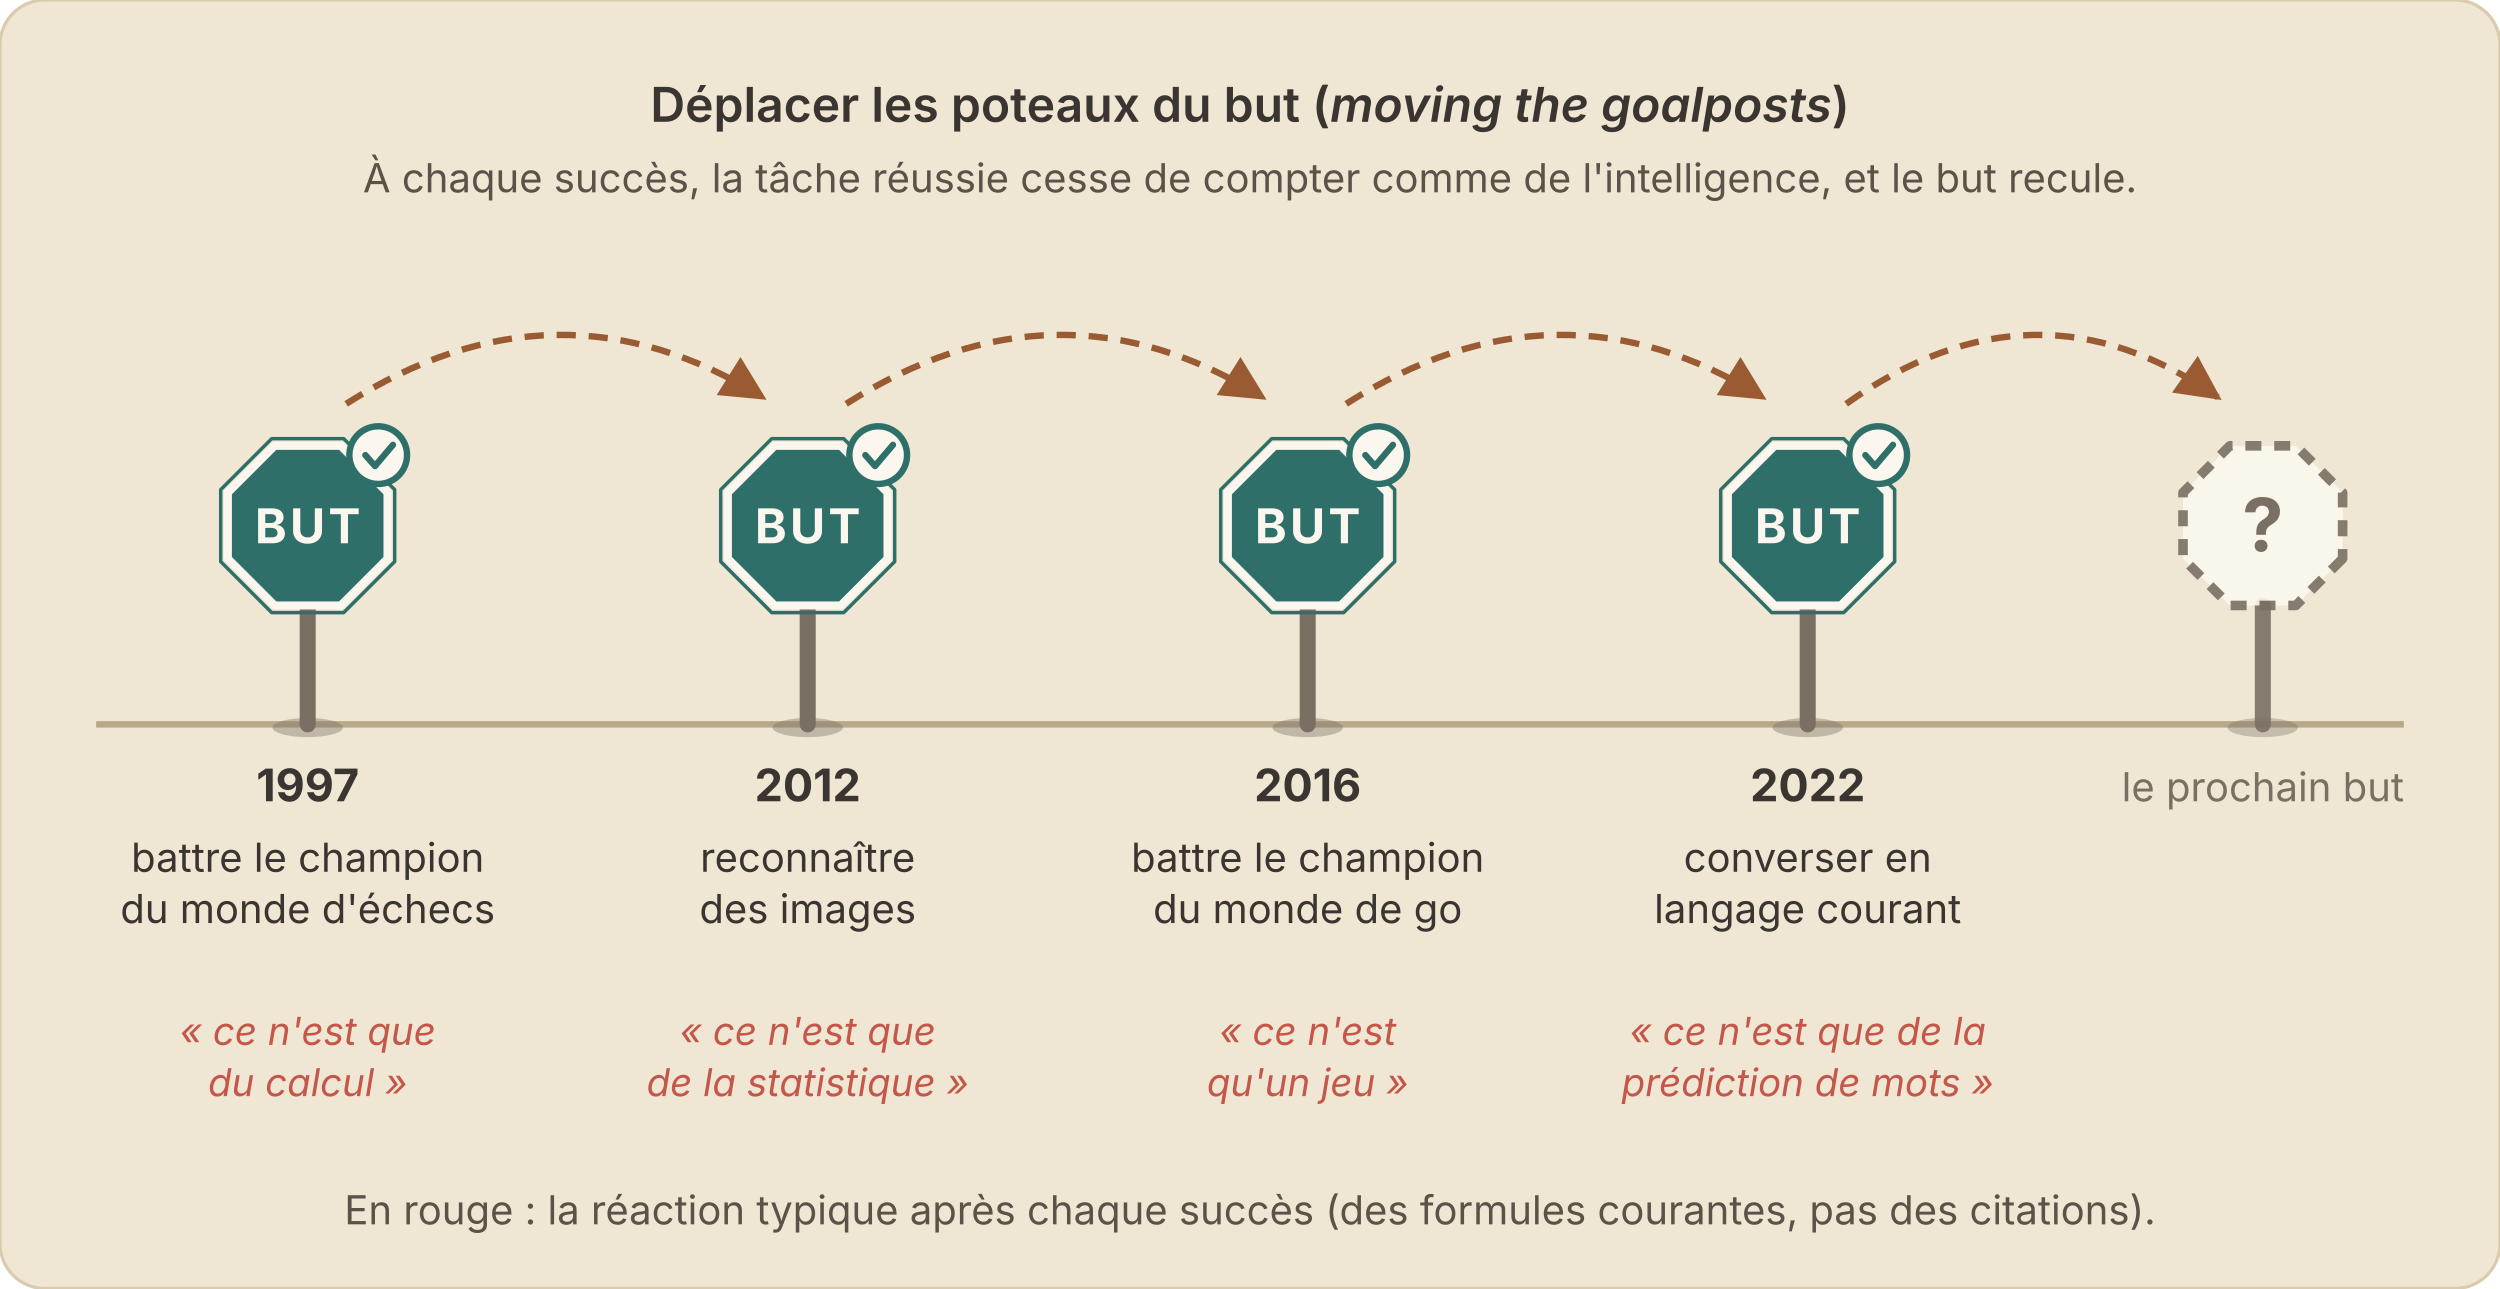
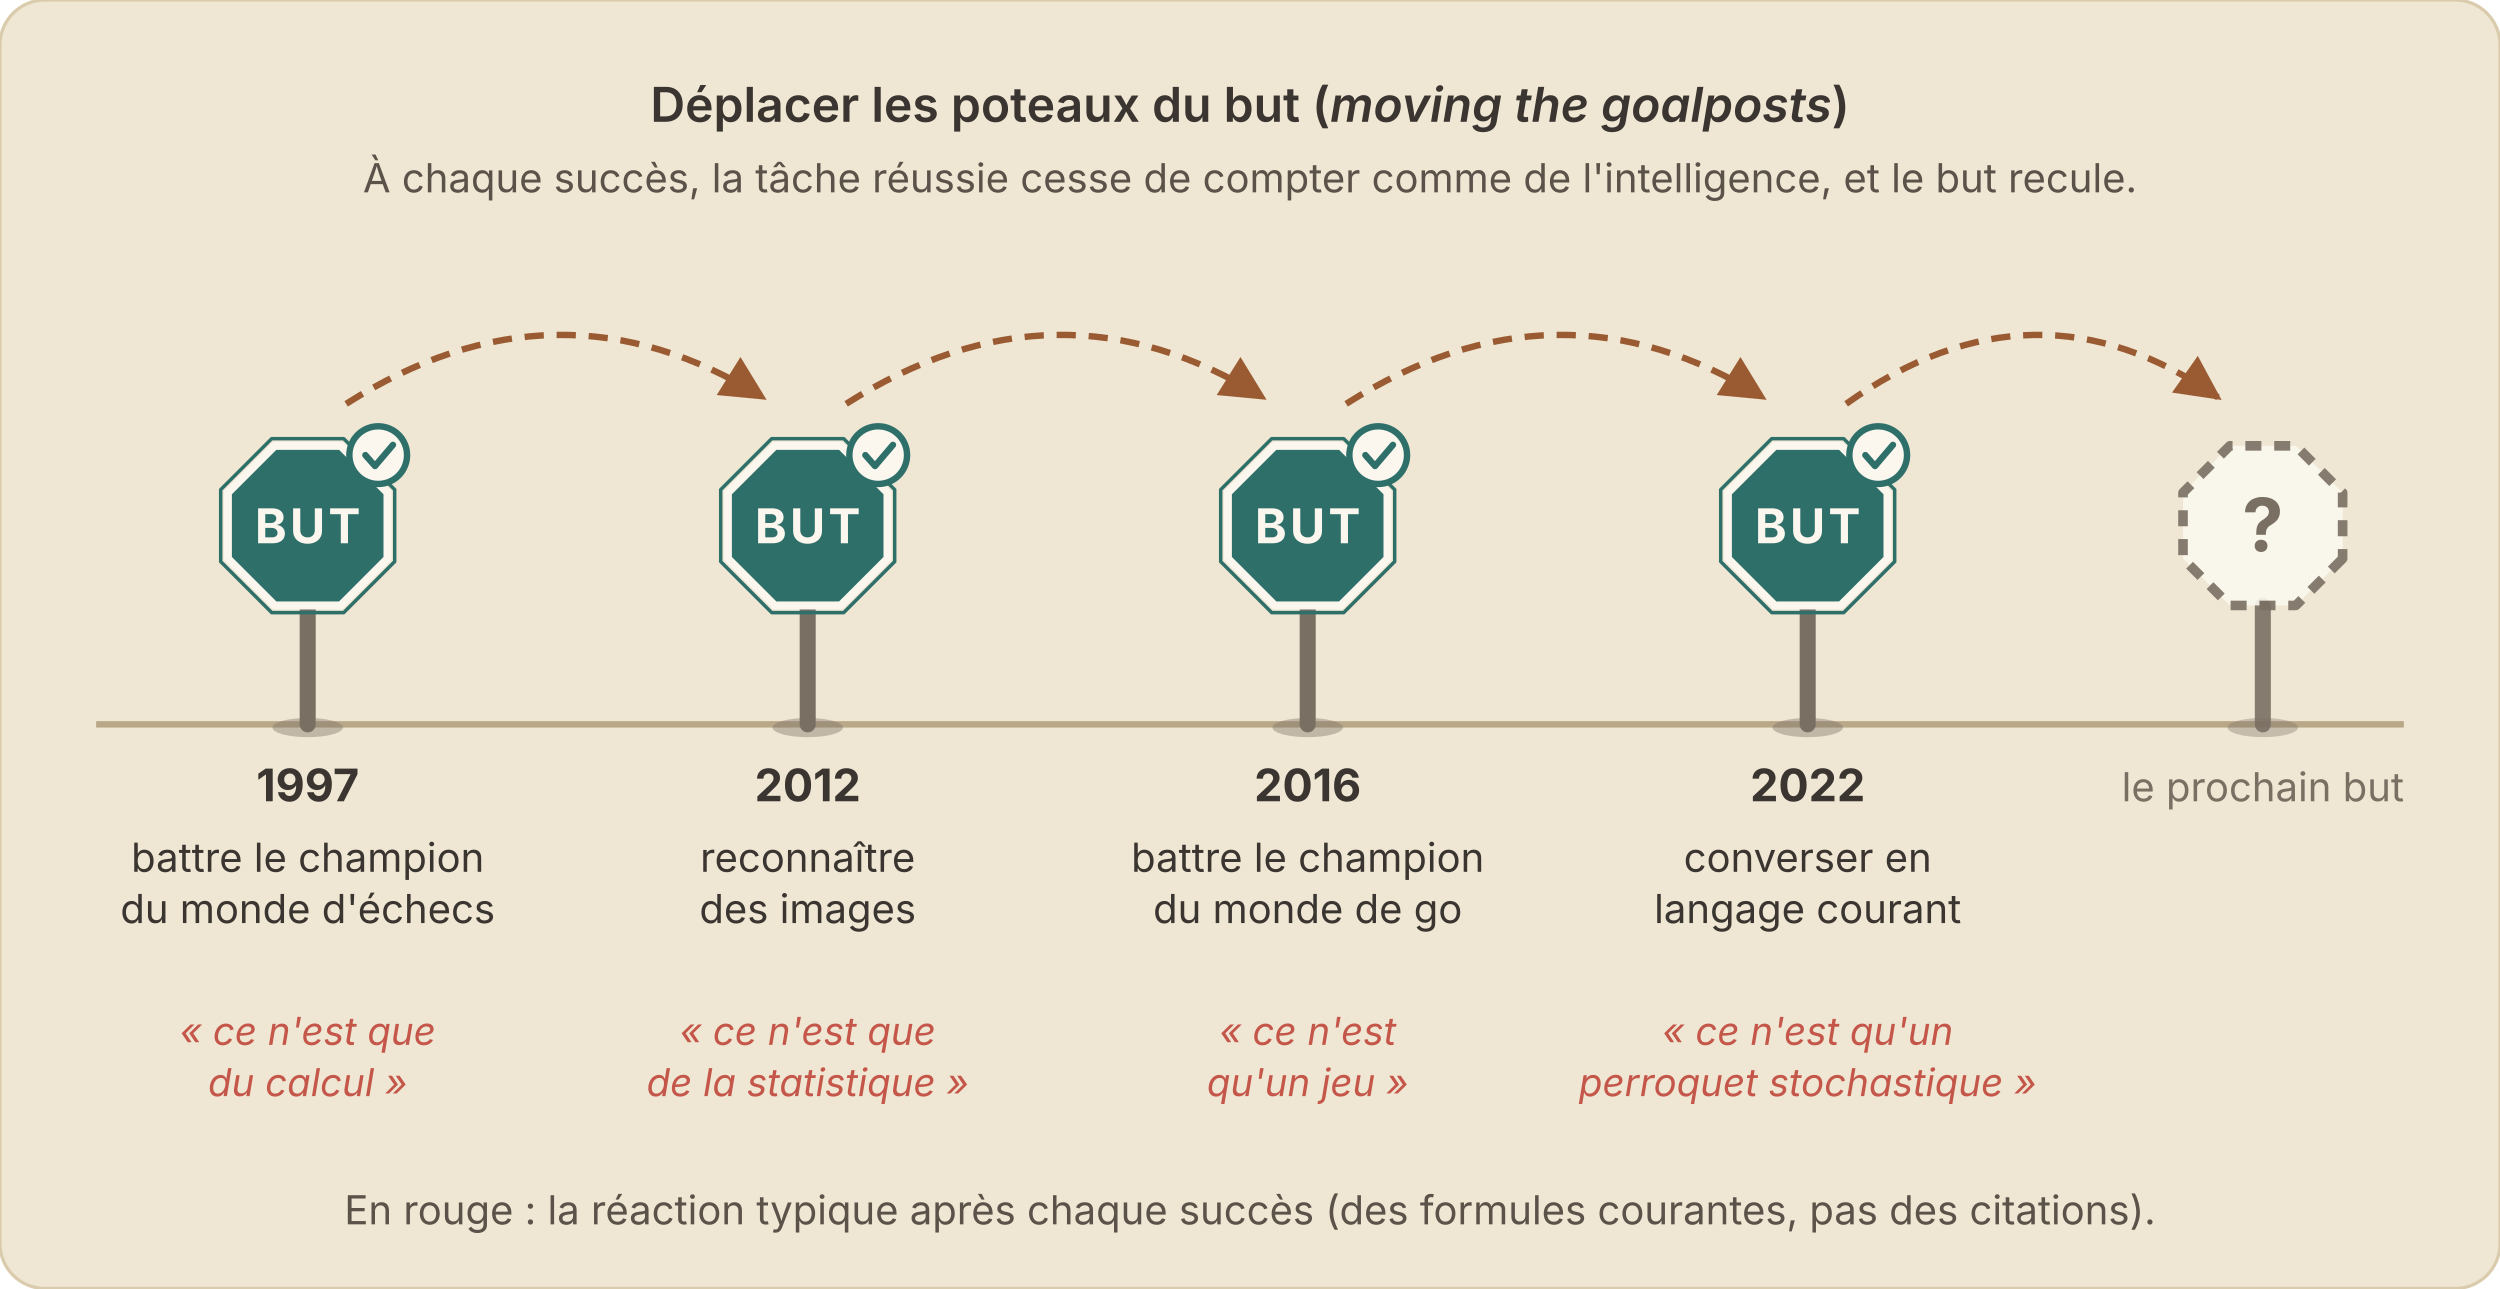
<svg xmlns="http://www.w3.org/2000/svg" viewBox="0 0 780 402" role="img" font-family="system-ui, -apple-system, sans-serif">
  <defs>
    <marker id="pointe" viewBox="0 0 10 10" refX="9" refY="5" markerWidth="7" markerHeight="7" orient="auto">
      <path d="M0 0 L10 5 L0 10 z" fill="#9a5b33" />
    </marker>
  </defs>
  <rect x="0" y="0" width="780" height="402" rx="14" fill="#efe7d3" stroke="#d9cbac" />
  <text x="390.0" y="38" font-size="15" fill="#3a3531" text-anchor="middle" font-weight="600">Déplacer les poteaux du but (<tspan font-style="italic">moving the goalposts</tspan>)</text>
  <text x="390.0" y="60" font-size="12.5" fill="#5b5249" text-anchor="middle">À chaque succès, la tâche réussie cesse de compter comme de l'intelligence, et le but recule.</text>
  <line x1="30" y1="226" x2="750" y2="226" stroke="#b8a888" stroke-width="2" />
  <path d="M108 126 Q174.0 84 238 124" fill="none" stroke="#9a5b33" stroke-width="2" stroke-dasharray="6 4" marker-end="url(#pointe)" />
  <path d="M264 126 Q330.0 84 394 124" fill="none" stroke="#9a5b33" stroke-width="2" stroke-dasharray="6 4" marker-end="url(#pointe)" />
  <path d="M420 126 Q486.0 84 550 124" fill="none" stroke="#9a5b33" stroke-width="2" stroke-dasharray="6 4" marker-end="url(#pointe)" />
  <path d="M576 126 Q635.0 84 692 124" fill="none" stroke="#9a5b33" stroke-width="2" stroke-dasharray="6 4" marker-end="url(#pointe)" />
  <line x1="96" y1="226" x2="96" y2="189" stroke="#7a6f63" stroke-width="5" stroke-linecap="round" opacity="1.0" />
  <ellipse cx="96" cy="227" rx="11" ry="3" fill="#7a6f63" opacity="0.4" />
  <polygon points="120.9,174.3 106.3,188.9 85.7,188.9 71.1,174.3 71.1,153.7 85.7,139.1 106.3,139.1 120.9,153.7" fill="#2f6f6a" stroke="#fbf7ee" stroke-width="2.5" stroke-linejoin="round" />
  <polygon points="120.9,174.3 106.3,188.9 85.7,188.9 71.1,174.3 71.1,153.7 85.7,139.1 106.3,139.1 120.9,153.7" fill="none" stroke="#2f6f6a" stroke-width="1" stroke-linejoin="round" transform="translate(96 164) scale(1.09) translate(-96 -164)" />
  <text x="96" y="169.5" font-size="15" fill="#fbf7ee" text-anchor="middle" font-weight="700" letter-spacing="1">BUT</text>
  <text x="96" y="250" font-size="14" fill="#3a3531" text-anchor="middle" font-weight="700">1997</text>
  <text x="96" y="272" font-size="12.5" fill="#3a3531" text-anchor="middle">battre le champion</text>
  <text x="96" y="288" font-size="12.5" fill="#3a3531" text-anchor="middle">du monde d'échecs</text>
  <circle cx="118" cy="142" r="9" fill="#fbf7ee" stroke="#2f6f6a" stroke-width="2" />
  <path d="M114 142 l3 3.4 l5.6 -6.6" fill="none" stroke="#2f6f6a" stroke-width="2" stroke-linecap="round" stroke-linejoin="round" />
  <text x="96" y="326" font-size="12" fill="#c4564a" text-anchor="middle" font-style="italic">« ce n'est que</text>
  <text x="96" y="342" font-size="12" fill="#c4564a" text-anchor="middle" font-style="italic">du calcul »</text>
  <line x1="252" y1="226" x2="252" y2="189" stroke="#7a6f63" stroke-width="5" stroke-linecap="round" opacity="1.0" />
  <ellipse cx="252" cy="227" rx="11" ry="3" fill="#7a6f63" opacity="0.4" />
  <polygon points="276.9,174.3 262.3,188.9 241.7,188.9 227.1,174.3 227.1,153.7 241.7,139.1 262.3,139.1 276.9,153.7" fill="#2f6f6a" stroke="#fbf7ee" stroke-width="2.5" stroke-linejoin="round" />
  <polygon points="276.9,174.3 262.3,188.9 241.7,188.9 227.1,174.3 227.1,153.7 241.7,139.1 262.3,139.1 276.9,153.7" fill="none" stroke="#2f6f6a" stroke-width="1" stroke-linejoin="round" transform="translate(252 164) scale(1.09) translate(-252 -164)" />
  <text x="252" y="169.5" font-size="15" fill="#fbf7ee" text-anchor="middle" font-weight="700" letter-spacing="1">BUT</text>
  <text x="252" y="250" font-size="14" fill="#3a3531" text-anchor="middle" font-weight="700">2012</text>
  <text x="252" y="272" font-size="12.5" fill="#3a3531" text-anchor="middle">reconnaître</text>
  <text x="252" y="288" font-size="12.5" fill="#3a3531" text-anchor="middle">des images</text>
  <circle cx="274" cy="142" r="9" fill="#fbf7ee" stroke="#2f6f6a" stroke-width="2" />
  <path d="M270 142 l3 3.4 l5.6 -6.6" fill="none" stroke="#2f6f6a" stroke-width="2" stroke-linecap="round" stroke-linejoin="round" />
  <text x="252" y="326" font-size="12" fill="#c4564a" text-anchor="middle" font-style="italic">« ce n'est que</text>
  <text x="252" y="342" font-size="12" fill="#c4564a" text-anchor="middle" font-style="italic">de la statistique »</text>
  <line x1="408" y1="226" x2="408" y2="189" stroke="#7a6f63" stroke-width="5" stroke-linecap="round" opacity="1.0" />
  <ellipse cx="408" cy="227" rx="11" ry="3" fill="#7a6f63" opacity="0.4" />
  <polygon points="432.9,174.3 418.3,188.9 397.7,188.9 383.1,174.3 383.1,153.7 397.7,139.1 418.3,139.1 432.9,153.7" fill="#2f6f6a" stroke="#fbf7ee" stroke-width="2.5" stroke-linejoin="round" />
  <polygon points="432.9,174.3 418.3,188.9 397.7,188.9 383.1,174.3 383.1,153.7 397.7,139.1 418.3,139.1 432.9,153.7" fill="none" stroke="#2f6f6a" stroke-width="1" stroke-linejoin="round" transform="translate(408 164) scale(1.09) translate(-408 -164)" />
  <text x="408" y="169.5" font-size="15" fill="#fbf7ee" text-anchor="middle" font-weight="700" letter-spacing="1">BUT</text>
  <text x="408" y="250" font-size="14" fill="#3a3531" text-anchor="middle" font-weight="700">2016</text>
  <text x="408" y="272" font-size="12.5" fill="#3a3531" text-anchor="middle">battre le champion</text>
  <text x="408" y="288" font-size="12.5" fill="#3a3531" text-anchor="middle">du monde de go</text>
  <circle cx="430" cy="142" r="9" fill="#fbf7ee" stroke="#2f6f6a" stroke-width="2" />
  <path d="M426 142 l3 3.4 l5.6 -6.6" fill="none" stroke="#2f6f6a" stroke-width="2" stroke-linecap="round" stroke-linejoin="round" />
  <text x="408" y="326" font-size="12" fill="#c4564a" text-anchor="middle" font-style="italic">« ce n'est</text>
  <text x="408" y="342" font-size="12" fill="#c4564a" text-anchor="middle" font-style="italic">qu'un jeu »</text>
  <line x1="564" y1="226" x2="564" y2="189" stroke="#7a6f63" stroke-width="5" stroke-linecap="round" opacity="1.0" />
  <ellipse cx="564" cy="227" rx="11" ry="3" fill="#7a6f63" opacity="0.4" />
  <polygon points="588.9,174.3 574.3,188.9 553.7,188.9 539.1,174.3 539.1,153.7 553.7,139.1 574.3,139.1 588.9,153.7" fill="#2f6f6a" stroke="#fbf7ee" stroke-width="2.5" stroke-linejoin="round" />
  <polygon points="588.9,174.3 574.3,188.9 553.7,188.9 539.1,174.3 539.1,153.7 553.7,139.1 574.3,139.1 588.9,153.7" fill="none" stroke="#2f6f6a" stroke-width="1" stroke-linejoin="round" transform="translate(564 164) scale(1.09) translate(-564 -164)" />
  <text x="564" y="169.5" font-size="15" fill="#fbf7ee" text-anchor="middle" font-weight="700" letter-spacing="1">BUT</text>
  <text x="564" y="250" font-size="14" fill="#3a3531" text-anchor="middle" font-weight="700">2022</text>
  <text x="564" y="272" font-size="12.5" fill="#3a3531" text-anchor="middle">converser en</text>
  <text x="564" y="288" font-size="12.5" fill="#3a3531" text-anchor="middle">langage courant</text>
  <circle cx="586" cy="142" r="9" fill="#fbf7ee" stroke="#2f6f6a" stroke-width="2" />
  <path d="M582 142 l3 3.4 l5.6 -6.6" fill="none" stroke="#2f6f6a" stroke-width="2" stroke-linecap="round" stroke-linejoin="round" />
-   <text x="564" y="326" font-size="12" fill="#c4564a" text-anchor="middle" font-style="italic">« ce n'est que de la</text>
-   <text x="564" y="342" font-size="12" fill="#c4564a" text-anchor="middle" font-style="italic">prédiction de mots »</text>
+   <text x="564" y="326" font-size="12" fill="#c4564a" text-anchor="middle" font-style="italic">« ce n'est qu'un</text>
+   <text x="564" y="342" font-size="12" fill="#c4564a" text-anchor="middle" font-style="italic">perroquet stochastique »</text>
  <line x1="706" y1="226" x2="706" y2="189" stroke="#7a6f63" stroke-width="5" stroke-linecap="round" opacity="0.9" />
  <ellipse cx="706" cy="227" rx="11" ry="3" fill="#7a6f63" opacity="0.36" />
  <polygon points="730.9,174.3 716.3,188.9 695.7,188.9 681.1,174.3 681.1,153.7 695.7,139.1 716.3,139.1 730.9,153.7" fill="#fbf7ee" stroke="#7a6f63" stroke-width="3" stroke-dasharray="5 4" stroke-linejoin="round" opacity="0.9" />
  <text x="706" y="172" font-size="23" fill="#7a6f63" text-anchor="middle" font-weight="700">?</text>
  <text x="706" y="250" font-size="12.5" fill="#7a6f63" text-anchor="middle">le prochain but</text>
  <text x="390.0" y="382" font-size="12.5" fill="#5b5249" text-anchor="middle">En rouge : la réaction typique après chaque succès (des formules courantes, pas des citations).</text>
</svg>
